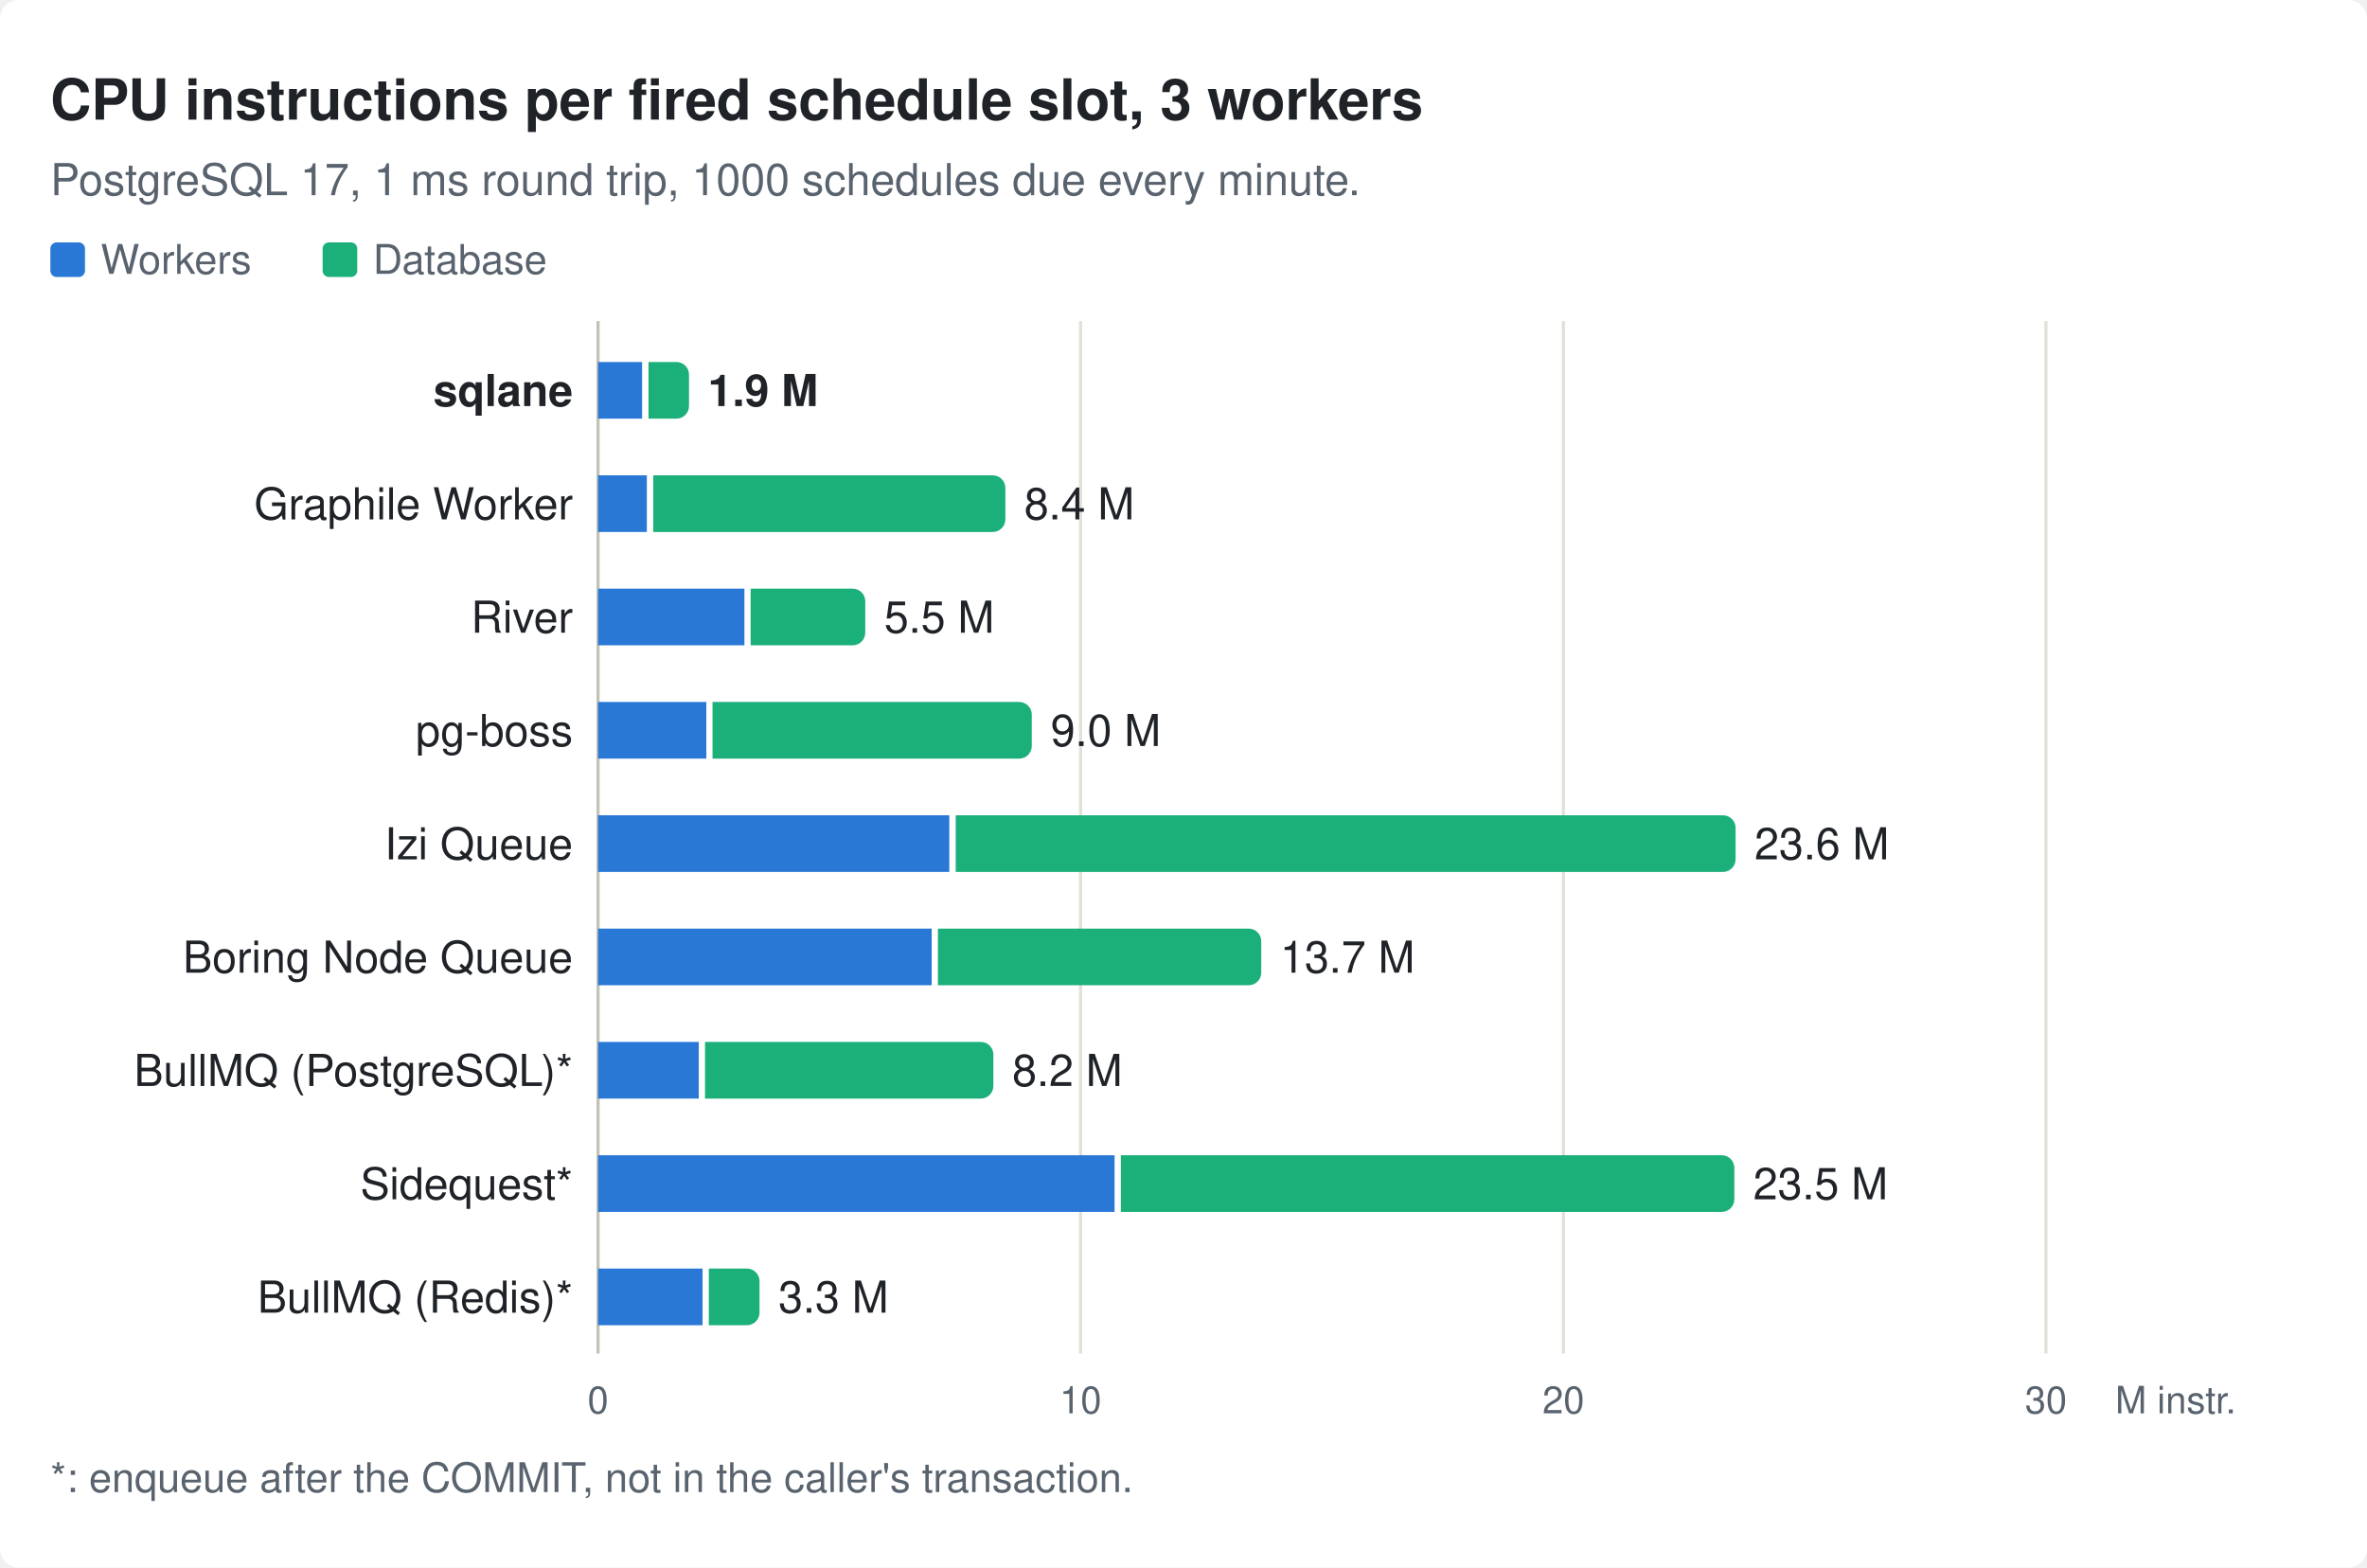
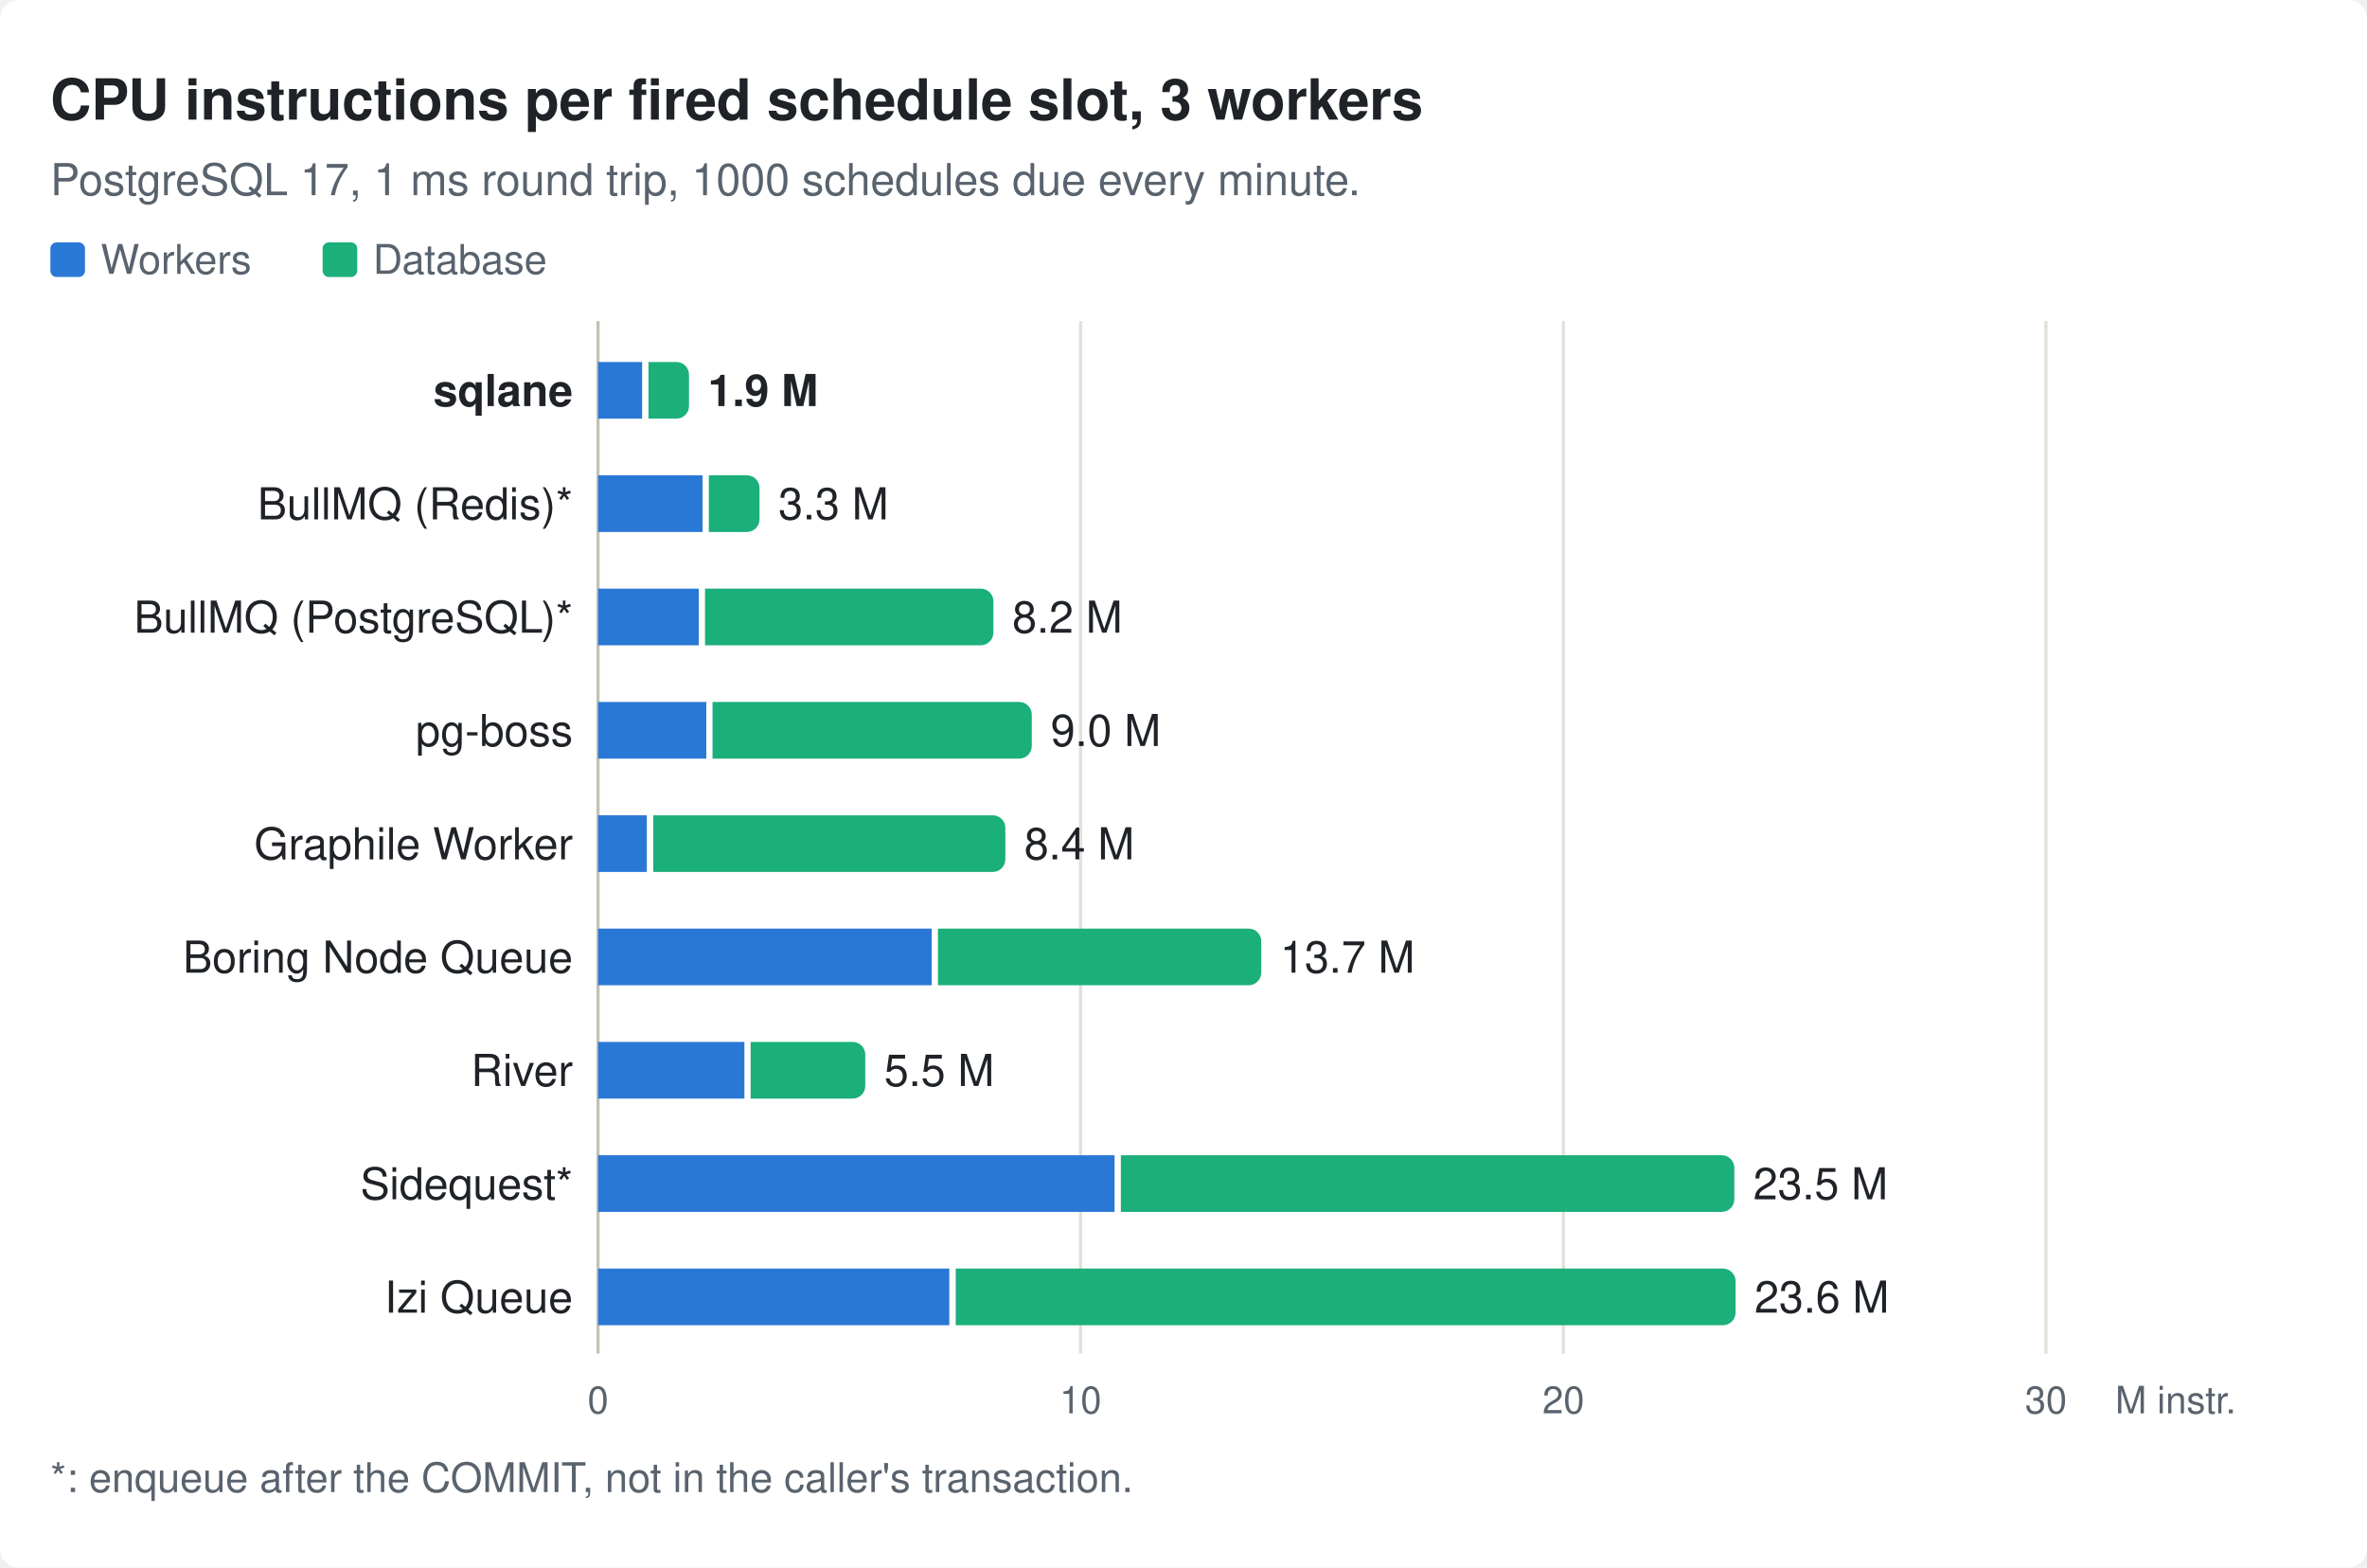
<svg xmlns="http://www.w3.org/2000/svg" width="752" height="498" viewBox="0 0 752 498" font-family="-apple-system, BlinkMacSystemFont, 'Segoe UI', Helvetica, Arial, sans-serif" role="img" aria-label="CPU instructions per fired schedule slot, 3 workers">
  <rect width="752" height="498" rx="6" fill="#ffffff" />
  <g transform="translate(16 16)">
    <text x="0" y="22" font-size="18" font-weight="600" fill="#1f2328">CPU instructions per fired schedule slot, 3 workers</text>
    <text x="0" y="46" font-size="14" fill="#59636e">PostgreSQL 17, 1 ms round trip, 1000 schedules due every minute.</text>
    <rect x="0" y="61" width="11" height="11" rx="2" fill="#2a78d6" />
    <text x="16" y="71" font-size="13" fill="#59636e">Workers</text>
    <rect x="86.5" y="61" width="11" height="11" rx="2" fill="#1baf7a" />
    <text x="102.5" y="71" font-size="13" fill="#59636e">Database</text>
    <line x1="174.0" y1="86" x2="174.0" y2="414" stroke="#c3c2b7" />
    <text x="174.0" y="433" font-size="12" fill="#59636e" text-anchor="middle">0</text>
    <line x1="327.3" y1="86" x2="327.3" y2="414" stroke="#e1e0d9" />
    <text x="327.3" y="433" font-size="12" fill="#59636e" text-anchor="middle">10</text>
    <line x1="480.7" y1="86" x2="480.7" y2="414" stroke="#e1e0d9" />
    <text x="480.7" y="433" font-size="12" fill="#59636e" text-anchor="middle">20</text>
    <line x1="634.0" y1="86" x2="634.0" y2="414" stroke="#e1e0d9" />
    <text x="634.0" y="433" font-size="12" fill="#59636e" text-anchor="middle">30</text>
    <text x="656" y="433" font-size="12" fill="#59636e">M instr.</text>
    <text x="0" y="458" font-size="13" fill="#59636e">*: enqueue after the COMMIT, not in the caller's transaction.</text>
    <text x="166" y="113" font-size="14" fill="#1f2328" text-anchor="end" font-weight="600">sqlane</text>
    <rect x="174" y="99" width="14.0" height="18" fill="#2a78d6" />
    <path d="M190.027,99H198.9A4,4 0 0 1 202.9,103V113A4,4 0 0 1 198.9,117H190.027Z" fill="#1baf7a" />
    <text x="208.9" y="113" font-size="14" fill="#1f2328" font-weight="600">1.9 M</text>
-     <text x="166" y="149" font-size="14" fill="#1f2328" text-anchor="end">Graphile Worker</text>
-     <rect x="174" y="135" width="15.5" height="18" fill="#2a78d6" />
-     <path d="M191.544,135H299.4A4,4 0 0 1 303.4,139V149A4,4 0 0 1 299.4,153H191.544Z" fill="#1baf7a" />
-     <text x="309.4" y="149" font-size="14" fill="#1f2328">8.4 M</text>
-     <text x="166" y="185" font-size="14" fill="#1f2328" text-anchor="end">River</text>
-     <rect x="174" y="171" width="46.5" height="18" fill="#2a78d6" />
-     <path d="M222.483,171H254.9A4,4 0 0 1 258.9,175V185A4,4 0 0 1 254.9,189H222.483Z" fill="#1baf7a" />
-     <text x="264.9" y="185" font-size="14" fill="#1f2328">5.5 M</text>
+     <text x="166" y="149" font-size="14" fill="#1f2328" text-anchor="end">BullMQ (Redis)*</text>
+     <rect x="174" y="135" width="33.2" height="18" fill="#2a78d6" />
+     <path d="M209.194,135H221.3A4,4 0 0 1 225.3,139V149A4,4 0 0 1 221.3,153H209.194Z" fill="#1baf7a" />
+     <text x="231.3" y="149" font-size="14" fill="#1f2328">3.3 M</text>
+     <text x="166" y="185" font-size="14" fill="#1f2328" text-anchor="end">BullMQ (PostgreSQL)*</text>
+     <rect x="174" y="171" width="32.0" height="18" fill="#2a78d6" />
+     <path d="M207.983,171H295.6A4,4 0 0 1 299.6,175V185A4,4 0 0 1 295.6,189H207.983Z" fill="#1baf7a" />
+     <text x="305.6" y="185" font-size="14" fill="#1f2328">8.2 M</text>
    <text x="166" y="221" font-size="14" fill="#1f2328" text-anchor="end">pg-boss</text>
    <rect x="174" y="207" width="34.4" height="18" fill="#2a78d6" />
    <path d="M210.373,207H307.8A4,4 0 0 1 311.8,211V221A4,4 0 0 1 307.8,225H210.373Z" fill="#1baf7a" />
    <text x="317.8" y="221" font-size="14" fill="#1f2328">9.0 M</text>
-     <text x="166" y="257" font-size="14" fill="#1f2328" text-anchor="end">Izi Queue</text>
-     <rect x="174" y="243" width="111.6" height="18" fill="#2a78d6" />
-     <path d="M287.64,243H531.4A4,4 0 0 1 535.4,247V257A4,4 0 0 1 531.4,261H287.64Z" fill="#1baf7a" />
-     <text x="541.4" y="257" font-size="14" fill="#1f2328">23.6 M</text>
+     <text x="166" y="257" font-size="14" fill="#1f2328" text-anchor="end">Graphile Worker</text>
+     <rect x="174" y="243" width="15.5" height="18" fill="#2a78d6" />
+     <path d="M191.544,243H299.4A4,4 0 0 1 303.4,247V257A4,4 0 0 1 299.4,261H191.544Z" fill="#1baf7a" />
+     <text x="309.4" y="257" font-size="14" fill="#1f2328">8.4 M</text>
    <text x="166" y="293" font-size="14" fill="#1f2328" text-anchor="end">Boring Node Queue</text>
    <rect x="174" y="279" width="106.0" height="18" fill="#2a78d6" />
    <path d="M281.977,279H380.7A4,4 0 0 1 384.7,283V293A4,4 0 0 1 380.7,297H281.977Z" fill="#1baf7a" />
    <text x="390.7" y="293" font-size="14" fill="#1f2328">13.7 M</text>
-     <text x="166" y="329" font-size="14" fill="#1f2328" text-anchor="end">BullMQ (PostgreSQL)*</text>
-     <rect x="174" y="315" width="32.0" height="18" fill="#2a78d6" />
-     <path d="M207.983,315H295.6A4,4 0 0 1 299.6,319V329A4,4 0 0 1 295.6,333H207.983Z" fill="#1baf7a" />
-     <text x="305.6" y="329" font-size="14" fill="#1f2328">8.2 M</text>
+     <text x="166" y="329" font-size="14" fill="#1f2328" text-anchor="end">River</text>
+     <rect x="174" y="315" width="46.5" height="18" fill="#2a78d6" />
+     <path d="M222.483,315H254.9A4,4 0 0 1 258.9,319V329A4,4 0 0 1 254.9,333H222.483Z" fill="#1baf7a" />
+     <text x="264.9" y="329" font-size="14" fill="#1f2328">5.5 M</text>
    <text x="166" y="365" font-size="14" fill="#1f2328" text-anchor="end">Sidequest*</text>
    <rect x="174" y="351" width="164.1" height="18" fill="#2a78d6" />
    <path d="M340.099,351H531.0A4,4 0 0 1 535.0,355V365A4,4 0 0 1 531.0,369H340.099Z" fill="#1baf7a" />
    <text x="541.0" y="365" font-size="14" fill="#1f2328">23.5 M</text>
-     <text x="166" y="401" font-size="14" fill="#1f2328" text-anchor="end">BullMQ (Redis)*</text>
-     <rect x="174" y="387" width="33.2" height="18" fill="#2a78d6" />
-     <path d="M209.194,387H221.3A4,4 0 0 1 225.3,391V401A4,4 0 0 1 221.3,405H209.194Z" fill="#1baf7a" />
-     <text x="231.3" y="401" font-size="14" fill="#1f2328">3.3 M</text>
+     <text x="166" y="401" font-size="14" fill="#1f2328" text-anchor="end">Izi Queue</text>
+     <rect x="174" y="387" width="111.6" height="18" fill="#2a78d6" />
+     <path d="M287.64,387H531.4A4,4 0 0 1 535.4,391V401A4,4 0 0 1 531.4,405H287.64Z" fill="#1baf7a" />
+     <text x="541.4" y="401" font-size="14" fill="#1f2328">23.6 M</text>
  </g>
</svg>
